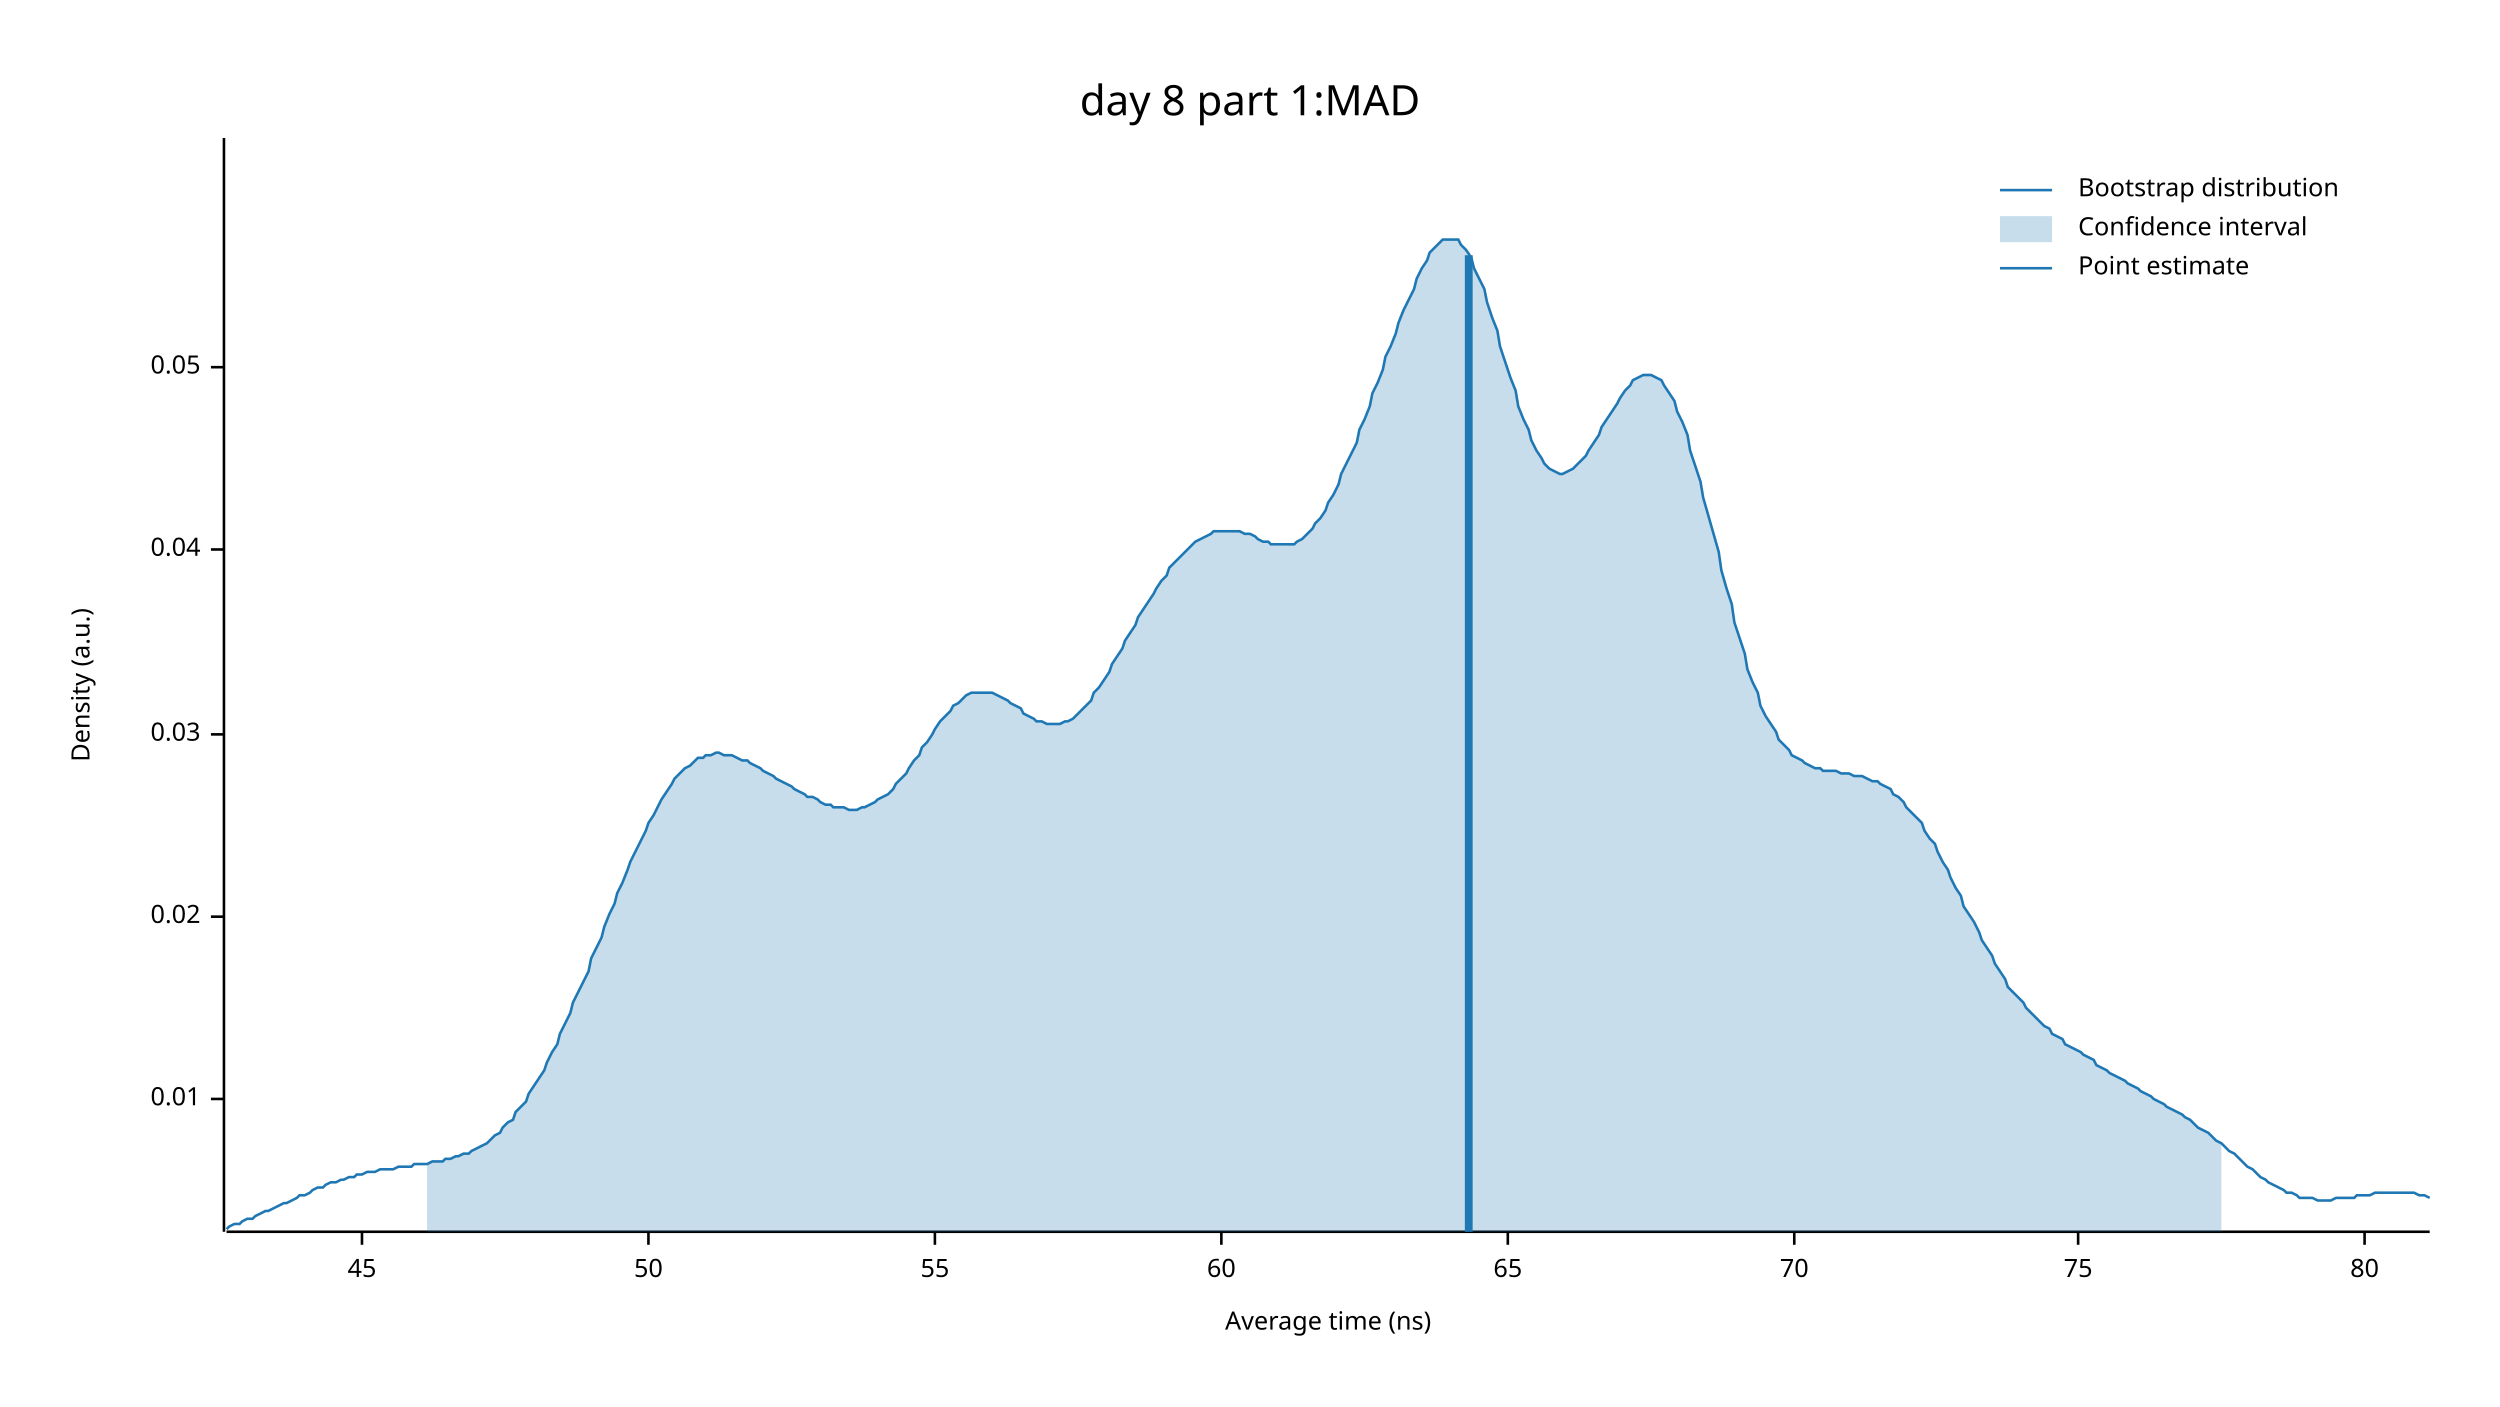
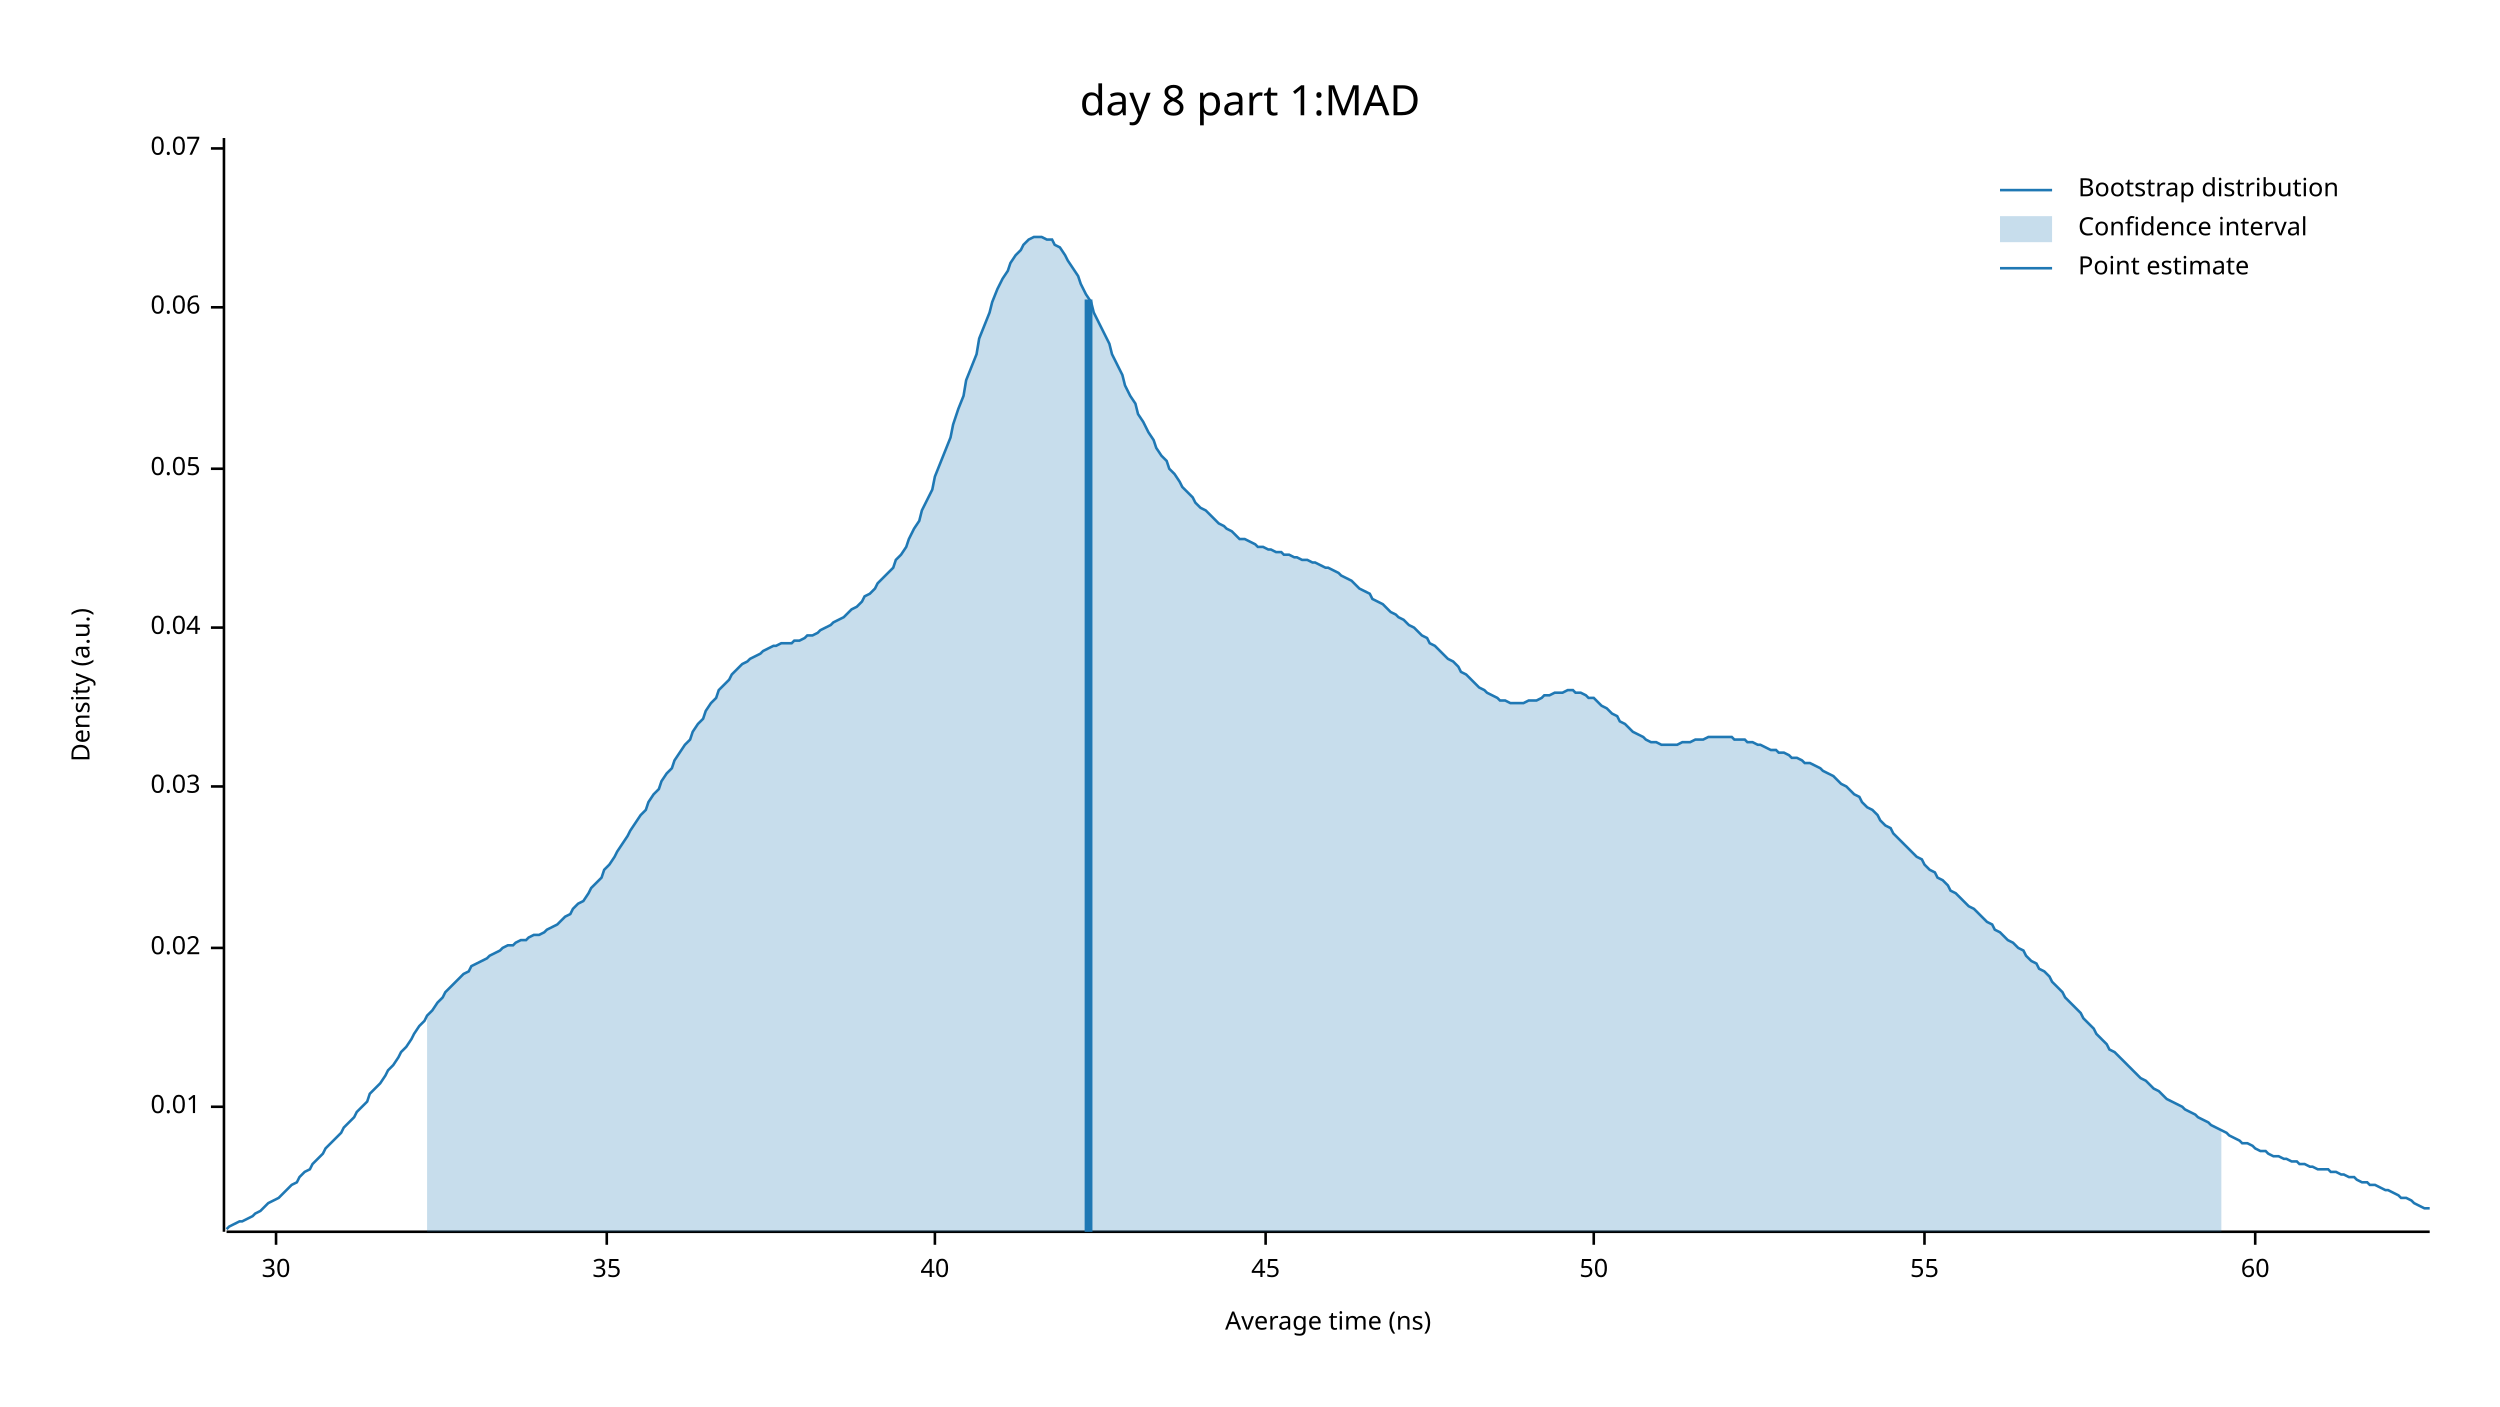
<svg xmlns="http://www.w3.org/2000/svg" width="960" height="540" viewBox="0 0 960 540">
  <text x="480" y="32" dy="0.76em" text-anchor="middle" font-family="sans-serif" font-size="16.129" opacity="1" fill="#000000">
day 8 part 1:MAD
</text>
  <text x="27" y="263" dy="0.76em" text-anchor="middle" font-family="sans-serif" font-size="9.677" opacity="1" fill="#000000" transform="rotate(270, 27, 263)">
Density (a.u.)
</text>
  <text x="510" y="513" dy="-0.5ex" text-anchor="middle" font-family="sans-serif" font-size="9.677" opacity="1" fill="#000000">
Average time (ns)
</text>
  <polyline fill="none" opacity="1" stroke="#000000" stroke-width="1" points="86,53 86,473 " />
-   <text x="77" y="422" dy="0.5ex" text-anchor="end" font-family="sans-serif" font-size="9.677" opacity="1" fill="#000000">
+   <text x="77" y="425" dy="0.5ex" text-anchor="end" font-family="sans-serif" font-size="9.677" opacity="1" fill="#000000">
0.01
</text>
-   <polyline fill="none" opacity="1" stroke="#000000" stroke-width="1" points="81,422 86,422 " />
-   <text x="77" y="352" dy="0.5ex" text-anchor="end" font-family="sans-serif" font-size="9.677" opacity="1" fill="#000000">
+   <polyline fill="none" opacity="1" stroke="#000000" stroke-width="1" points="81,425 86,425 " />
+   <text x="77" y="364" dy="0.5ex" text-anchor="end" font-family="sans-serif" font-size="9.677" opacity="1" fill="#000000">
0.02
</text>
-   <polyline fill="none" opacity="1" stroke="#000000" stroke-width="1" points="81,352 86,352 " />
-   <text x="77" y="282" dy="0.5ex" text-anchor="end" font-family="sans-serif" font-size="9.677" opacity="1" fill="#000000">
+   <polyline fill="none" opacity="1" stroke="#000000" stroke-width="1" points="81,364 86,364 " />
+   <text x="77" y="302" dy="0.5ex" text-anchor="end" font-family="sans-serif" font-size="9.677" opacity="1" fill="#000000">
0.03
</text>
-   <polyline fill="none" opacity="1" stroke="#000000" stroke-width="1" points="81,282 86,282 " />
-   <text x="77" y="211" dy="0.5ex" text-anchor="end" font-family="sans-serif" font-size="9.677" opacity="1" fill="#000000">
+   <polyline fill="none" opacity="1" stroke="#000000" stroke-width="1" points="81,302 86,302 " />
+   <text x="77" y="241" dy="0.5ex" text-anchor="end" font-family="sans-serif" font-size="9.677" opacity="1" fill="#000000">
0.04
</text>
-   <polyline fill="none" opacity="1" stroke="#000000" stroke-width="1" points="81,211 86,211 " />
-   <text x="77" y="141" dy="0.5ex" text-anchor="end" font-family="sans-serif" font-size="9.677" opacity="1" fill="#000000">
+   <polyline fill="none" opacity="1" stroke="#000000" stroke-width="1" points="81,241 86,241 " />
+   <text x="77" y="180" dy="0.5ex" text-anchor="end" font-family="sans-serif" font-size="9.677" opacity="1" fill="#000000">
0.05
</text>
-   <polyline fill="none" opacity="1" stroke="#000000" stroke-width="1" points="81,141 86,141 " />
+   <polyline fill="none" opacity="1" stroke="#000000" stroke-width="1" points="81,180 86,180 " />
+   <text x="77" y="118" dy="0.5ex" text-anchor="end" font-family="sans-serif" font-size="9.677" opacity="1" fill="#000000">
+ 0.06
+ </text>
+   <polyline fill="none" opacity="1" stroke="#000000" stroke-width="1" points="81,118 86,118 " />
+   <text x="77" y="57" dy="0.5ex" text-anchor="end" font-family="sans-serif" font-size="9.677" opacity="1" fill="#000000">
+ 0.07
+ </text>
+   <polyline fill="none" opacity="1" stroke="#000000" stroke-width="1" points="81,57 86,57 " />
  <polyline fill="none" opacity="1" stroke="#000000" stroke-width="1" points="87,473 933,473 " />
-   <text x="139" y="483" dy="0.76em" text-anchor="middle" font-family="sans-serif" font-size="9.677" opacity="1" fill="#000000">
+   <text x="106" y="483" dy="0.76em" text-anchor="middle" font-family="sans-serif" font-size="9.677" opacity="1" fill="#000000">
+ 30
+ </text>
+   <polyline fill="none" opacity="1" stroke="#000000" stroke-width="1" points="106,473 106,478 " />
+   <text x="233" y="483" dy="0.76em" text-anchor="middle" font-family="sans-serif" font-size="9.677" opacity="1" fill="#000000">
+ 35
+ </text>
+   <polyline fill="none" opacity="1" stroke="#000000" stroke-width="1" points="233,473 233,478 " />
+   <text x="359" y="483" dy="0.76em" text-anchor="middle" font-family="sans-serif" font-size="9.677" opacity="1" fill="#000000">
+ 40
+ </text>
+   <polyline fill="none" opacity="1" stroke="#000000" stroke-width="1" points="359,473 359,478 " />
+   <text x="486" y="483" dy="0.76em" text-anchor="middle" font-family="sans-serif" font-size="9.677" opacity="1" fill="#000000">
45
</text>
-   <polyline fill="none" opacity="1" stroke="#000000" stroke-width="1" points="139,473 139,478 " />
-   <text x="249" y="483" dy="0.76em" text-anchor="middle" font-family="sans-serif" font-size="9.677" opacity="1" fill="#000000">
+   <polyline fill="none" opacity="1" stroke="#000000" stroke-width="1" points="486,473 486,478 " />
+   <text x="612" y="483" dy="0.76em" text-anchor="middle" font-family="sans-serif" font-size="9.677" opacity="1" fill="#000000">
50
</text>
-   <polyline fill="none" opacity="1" stroke="#000000" stroke-width="1" points="249,473 249,478 " />
-   <text x="359" y="483" dy="0.76em" text-anchor="middle" font-family="sans-serif" font-size="9.677" opacity="1" fill="#000000">
+   <polyline fill="none" opacity="1" stroke="#000000" stroke-width="1" points="612,473 612,478 " />
+   <text x="739" y="483" dy="0.76em" text-anchor="middle" font-family="sans-serif" font-size="9.677" opacity="1" fill="#000000">
55
</text>
-   <polyline fill="none" opacity="1" stroke="#000000" stroke-width="1" points="359,473 359,478 " />
-   <text x="469" y="483" dy="0.76em" text-anchor="middle" font-family="sans-serif" font-size="9.677" opacity="1" fill="#000000">
+   <polyline fill="none" opacity="1" stroke="#000000" stroke-width="1" points="739,473 739,478 " />
+   <text x="866" y="483" dy="0.76em" text-anchor="middle" font-family="sans-serif" font-size="9.677" opacity="1" fill="#000000">
60
</text>
-   <polyline fill="none" opacity="1" stroke="#000000" stroke-width="1" points="469,473 469,478 " />
-   <text x="579" y="483" dy="0.76em" text-anchor="middle" font-family="sans-serif" font-size="9.677" opacity="1" fill="#000000">
- 65
- </text>
-   <polyline fill="none" opacity="1" stroke="#000000" stroke-width="1" points="579,473 579,478 " />
-   <text x="689" y="483" dy="0.76em" text-anchor="middle" font-family="sans-serif" font-size="9.677" opacity="1" fill="#000000">
- 70
- </text>
-   <polyline fill="none" opacity="1" stroke="#000000" stroke-width="1" points="689,473 689,478 " />
-   <text x="798" y="483" dy="0.76em" text-anchor="middle" font-family="sans-serif" font-size="9.677" opacity="1" fill="#000000">
- 75
- </text>
-   <polyline fill="none" opacity="1" stroke="#000000" stroke-width="1" points="798,473 798,478 " />
-   <text x="908" y="483" dy="0.76em" text-anchor="middle" font-family="sans-serif" font-size="9.677" opacity="1" fill="#000000">
- 80
- </text>
-   <polyline fill="none" opacity="1" stroke="#000000" stroke-width="1" points="908,473 908,478 " />
-   <polyline fill="none" opacity="1" stroke="#1F78B4" stroke-width="1" points="87,472 88,471 90,470 92,470 93,469 95,468 97,468 98,467 100,466 102,465 103,465 105,464 107,463 109,462 110,462 112,461 114,460 115,459 117,459 119,458 120,457 122,456 124,456 125,455 127,454 129,454 131,453 132,453 134,452 136,452 137,451 139,451 141,450 142,450 144,450 146,449 148,449 149,449 151,449 153,448 154,448 156,448 158,448 159,447 161,447 163,447 164,447 166,446 168,446 170,446 171,445 173,445 175,444 176,444 178,443 180,443 181,442 183,441 185,440 187,439 188,438 190,436 192,435 193,433 195,431 197,430 198,427 200,425 202,423 203,420 205,417 207,414 209,411 210,408 212,404 214,401 215,397 217,393 219,389 220,385 222,381 224,377 226,373 227,368 229,364 231,360 232,356 234,351 236,347 237,343 239,339 241,334 242,331 244,327 246,323 248,319 249,316 251,313 253,309 254,307 256,304 258,301 259,299 261,297 263,295 265,294 266,293 268,291 270,291 271,290 273,290 275,289 276,289 278,290 280,290 281,290 283,291 285,292 287,292 288,293 290,294 292,295 293,296 295,297 297,298 298,299 300,300 302,301 304,302 305,303 307,304 309,305 310,306 312,306 314,307 315,308 317,309 319,309 320,310 322,310 324,310 326,311 327,311 329,311 331,310 332,310 334,309 336,308 337,307 339,306 341,305 343,303 344,301 346,299 348,297 349,295 351,292 353,290 354,287 356,285 358,282 359,280 361,277 363,275 365,273 366,271 368,270 370,268 371,267 373,266 375,266 376,266 378,266 380,266 381,266 383,267 385,268 387,269 388,270 390,271 392,272 393,274 395,275 397,276 398,277 400,277 402,278 404,278 405,278 407,278 409,277 410,277 412,276 414,274 415,273 417,271 419,269 420,266 422,264 424,261 426,258 427,255 429,252 431,249 432,246 434,243 436,240 437,237 439,234 441,231 443,228 444,226 446,223 448,221 449,218 451,216 453,214 454,213 456,211 458,209 459,208 461,207 463,206 465,205 466,204 468,204 470,204 471,204 473,204 475,204 476,204 478,205 480,205 482,206 483,207 485,208 487,208 488,209 490,209 492,209 493,209 495,209 497,209 498,208 500,207 502,205 504,203 505,201 507,199 509,196 510,193 512,190 514,186 515,182 517,178 519,174 521,170 522,165 524,161 526,156 527,151 529,147 531,142 532,137 534,133 536,128 537,124 539,119 541,115 543,111 544,107 546,103 548,100 549,97 551,95 553,93 554,92 556,92 558,92 560,92 561,94 563,96 565,99 566,103 568,107 570,111 571,116 573,122 575,127 576,133 578,139 580,145 582,150 583,156 585,161 587,165 588,169 590,173 592,176 593,178 595,180 597,181 599,182 600,182 602,181 604,180 605,179 607,177 609,175 610,173 612,170 614,167 615,164 617,161 619,158 621,155 622,153 624,150 626,148 627,146 629,145 631,144 632,144 634,144 636,145 638,146 639,148 641,151 643,154 644,158 646,162 648,167 649,173 651,179 653,185 654,191 656,198 658,205 660,212 661,219 663,226 665,232 666,239 668,245 670,251 671,257 673,262 675,266 676,271 678,275 680,278 682,281 683,284 685,286 687,288 688,290 690,291 692,292 693,293 695,294 697,295 699,295 700,296 702,296 704,296 705,296 707,297 709,297 710,297 712,298 714,298 715,298 717,299 719,300 721,300 722,301 724,302 726,303 727,305 729,306 731,308 732,310 734,312 736,314 738,316 739,319 741,322 743,324 744,327 746,331 748,334 749,337 751,341 753,344 754,348 756,351 758,354 760,358 761,361 763,364 765,367 766,370 768,373 770,376 771,379 773,381 775,383 777,385 778,387 780,389 782,391 783,392 785,394 787,395 788,397 790,398 792,399 793,401 795,402 797,403 799,404 800,405 802,406 804,407 805,409 807,410 809,411 810,412 812,413 814,414 816,415 817,416 819,417 821,418 822,419 824,420 826,421 827,422 829,423 831,424 832,425 834,426 836,427 838,428 839,429 841,430 843,432 844,433 846,434 848,435 849,436 851,438 853,439 855,441 856,442 858,443 860,445 861,446 863,448 865,449 866,450 868,452 870,453 871,454 873,455 875,456 877,457 878,458 880,458 882,459 883,460 885,460 887,460 888,460 890,461 892,461 894,461 895,461 897,460 899,460 900,460 902,460 904,460 905,459 907,459 909,459 910,459 912,458 914,458 916,458 917,458 919,458 921,458 922,458 924,458 926,458 927,458 929,459 931,459 933,460 " />
-   <polygon opacity="0.25" fill="#1F78B4" points="164,447 166,446 168,446 170,446 171,445 173,445 175,444 176,444 178,443 180,443 181,442 183,441 185,440 187,439 188,438 190,436 192,435 193,433 195,431 197,430 198,427 200,425 202,423 203,420 205,417 207,414 209,411 210,408 212,404 214,401 215,397 217,393 219,389 220,385 222,381 224,377 226,373 227,368 229,364 231,360 232,356 234,351 236,347 237,343 239,339 241,334 242,331 244,327 246,323 248,319 249,316 251,313 253,309 254,307 256,304 258,301 259,299 261,297 263,295 265,294 266,293 268,291 270,291 271,290 273,290 275,289 276,289 278,290 280,290 281,290 283,291 285,292 287,292 288,293 290,294 292,295 293,296 295,297 297,298 298,299 300,300 302,301 304,302 305,303 307,304 309,305 310,306 312,306 314,307 315,308 317,309 319,309 320,310 322,310 324,310 326,311 327,311 329,311 331,310 332,310 334,309 336,308 337,307 339,306 341,305 343,303 344,301 346,299 348,297 349,295 351,292 353,290 354,287 356,285 358,282 359,280 361,277 363,275 365,273 366,271 368,270 370,268 371,267 373,266 375,266 376,266 378,266 380,266 381,266 383,267 385,268 387,269 388,270 390,271 392,272 393,274 395,275 397,276 398,277 400,277 402,278 404,278 405,278 407,278 409,277 410,277 412,276 414,274 415,273 417,271 419,269 420,266 422,264 424,261 426,258 427,255 429,252 431,249 432,246 434,243 436,240 437,237 439,234 441,231 443,228 444,226 446,223 448,221 449,218 451,216 453,214 454,213 456,211 458,209 459,208 461,207 463,206 465,205 466,204 468,204 470,204 471,204 473,204 475,204 476,204 478,205 480,205 482,206 483,207 485,208 487,208 488,209 490,209 492,209 493,209 495,209 497,209 498,208 500,207 502,205 504,203 505,201 507,199 509,196 510,193 512,190 514,186 515,182 517,178 519,174 521,170 522,165 524,161 526,156 527,151 529,147 531,142 532,137 534,133 536,128 537,124 539,119 541,115 543,111 544,107 546,103 548,100 549,97 551,95 553,93 554,92 556,92 558,92 560,92 561,94 563,96 565,99 566,103 568,107 570,111 571,116 573,122 575,127 576,133 578,139 580,145 582,150 583,156 585,161 587,165 588,169 590,173 592,176 593,178 595,180 597,181 599,182 600,182 602,181 604,180 605,179 607,177 609,175 610,173 612,170 614,167 615,164 617,161 619,158 621,155 622,153 624,150 626,148 627,146 629,145 631,144 632,144 634,144 636,145 638,146 639,148 641,151 643,154 644,158 646,162 648,167 649,173 651,179 653,185 654,191 656,198 658,205 660,212 661,219 663,226 665,232 666,239 668,245 670,251 671,257 673,262 675,266 676,271 678,275 680,278 682,281 683,284 685,286 687,288 688,290 690,291 692,292 693,293 695,294 697,295 699,295 700,296 702,296 704,296 705,296 707,297 709,297 710,297 712,298 714,298 715,298 717,299 719,300 721,300 722,301 724,302 726,303 727,305 729,306 731,308 732,310 734,312 736,314 738,316 739,319 741,322 743,324 744,327 746,331 748,334 749,337 751,341 753,344 754,348 756,351 758,354 760,358 761,361 763,364 765,367 766,370 768,373 770,376 771,379 773,381 775,383 777,385 778,387 780,389 782,391 783,392 785,394 787,395 788,397 790,398 792,399 793,401 795,402 797,403 799,404 800,405 802,406 804,407 805,409 807,410 809,411 810,412 812,413 814,414 816,415 817,416 819,417 821,418 822,419 824,420 826,421 827,422 829,423 831,424 832,425 834,426 836,427 838,428 839,429 841,430 843,432 844,433 846,434 848,435 849,436 851,438 853,439 853,473 164,473 " />
-   <polyline fill="none" opacity="1" stroke="#1F78B4" stroke-width="3" points="564,473 564,98 " />
+   <polyline fill="none" opacity="1" stroke="#000000" stroke-width="1" points="866,473 866,478 " />
+   <polyline fill="none" opacity="1" stroke="#1F78B4" stroke-width="1" points="87,472 88,471 90,470 92,469 93,469 95,468 97,467 98,466 100,465 102,463 103,462 105,461 107,460 109,458 110,457 112,455 114,454 115,452 117,450 119,449 120,447 122,445 124,443 125,441 127,439 129,437 131,435 132,433 134,431 136,429 137,427 139,425 141,423 142,420 144,418 146,416 148,413 149,411 151,409 153,406 154,404 156,402 158,399 159,397 161,394 163,392 164,390 166,388 168,385 170,383 171,381 173,379 175,377 176,376 178,374 180,373 181,371 183,370 185,369 187,368 188,367 190,366 192,365 193,364 195,363 197,363 198,362 200,361 202,361 203,360 205,359 207,359 209,358 210,357 212,356 214,355 215,354 217,352 219,351 220,349 222,347 224,346 226,343 227,341 229,339 231,337 232,334 234,332 236,329 237,327 239,324 241,321 242,319 244,316 246,313 248,311 249,308 251,305 253,303 254,300 256,297 258,295 259,292 261,289 263,286 265,284 266,281 268,278 270,276 271,273 273,270 275,268 276,265 278,263 280,261 281,259 283,257 285,255 287,254 288,253 290,252 292,251 293,250 295,249 297,248 298,248 300,247 302,247 304,247 305,246 307,246 309,245 310,244 312,244 314,243 315,242 317,241 319,240 320,239 322,238 324,237 326,235 327,234 329,233 331,231 332,229 334,228 336,226 337,224 339,222 341,220 343,218 344,215 346,213 348,210 349,207 351,203 353,200 354,196 356,192 358,188 359,183 361,178 363,173 365,168 366,163 368,157 370,152 371,146 373,141 375,136 376,130 378,125 380,120 381,116 383,111 385,107 387,104 388,101 390,98 392,96 393,94 395,92 397,91 398,91 400,91 402,92 404,92 405,94 407,95 409,98 410,100 412,103 414,106 415,109 417,113 419,116 420,120 422,124 424,128 426,132 427,136 429,140 431,144 432,148 434,152 436,155 437,159 439,162 441,166 443,169 444,172 446,175 448,177 449,180 451,182 453,185 454,187 456,189 458,191 459,193 461,195 463,196 465,198 466,199 468,201 470,202 471,203 473,204 475,206 476,207 478,207 480,208 482,209 483,210 485,210 487,211 488,211 490,212 492,212 493,213 495,213 497,214 498,214 500,215 502,215 504,216 505,216 507,217 509,218 510,218 512,219 514,220 515,221 517,222 519,223 521,225 522,226 524,227 526,228 527,230 529,231 531,232 532,233 534,235 536,236 537,237 539,238 541,240 543,241 544,242 546,244 548,245 549,247 551,248 553,250 554,251 556,253 558,254 560,256 561,258 563,259 565,261 566,262 568,264 570,265 571,266 573,267 575,268 576,269 578,269 580,270 582,270 583,270 585,270 587,269 588,269 590,269 592,268 593,267 595,267 597,266 599,266 600,266 602,265 604,265 605,266 607,266 609,267 610,268 612,268 614,270 615,271 617,272 619,274 621,275 622,277 624,278 626,280 627,281 629,282 631,283 632,284 634,285 636,285 638,286 639,286 641,286 643,286 644,286 646,285 648,285 649,285 651,284 653,284 654,284 656,283 658,283 660,283 661,283 663,283 665,283 666,284 668,284 670,284 671,285 673,285 675,286 676,286 678,287 680,288 682,288 683,289 685,289 687,290 688,291 690,291 692,292 693,293 695,293 697,294 699,295 700,296 702,297 704,298 705,299 707,301 709,302 710,303 712,305 714,306 715,308 717,310 719,311 721,313 722,315 724,317 726,318 727,320 729,322 731,324 732,325 734,327 736,329 738,330 739,332 741,334 743,335 744,337 746,338 748,340 749,342 751,343 753,345 754,346 756,348 758,349 760,351 761,352 763,354 765,355 766,357 768,358 770,360 771,361 773,362 775,364 777,365 778,367 780,369 782,370 783,372 785,373 787,375 788,377 790,379 792,381 793,383 795,385 797,387 799,389 800,391 802,393 804,395 805,397 807,399 809,401 810,403 812,404 814,406 816,408 817,409 819,411 821,413 822,414 824,415 826,417 827,418 829,419 831,421 832,422 834,423 836,424 838,425 839,426 841,427 843,428 844,429 846,430 848,431 849,432 851,433 853,434 855,435 856,436 858,437 860,438 861,439 863,439 865,440 866,441 868,442 870,442 871,443 873,444 875,444 877,445 878,445 880,446 882,446 883,447 885,447 887,448 888,448 890,449 892,449 894,449 895,450 897,450 899,451 900,451 902,452 904,452 905,453 907,454 909,454 910,455 912,455 914,456 916,457 917,457 919,458 921,459 922,460 924,460 926,461 927,462 929,463 931,464 933,464 " />
+   <polygon opacity="0.25" fill="#1F78B4" points="164,390 166,388 168,385 170,383 171,381 173,379 175,377 176,376 178,374 180,373 181,371 183,370 185,369 187,368 188,367 190,366 192,365 193,364 195,363 197,363 198,362 200,361 202,361 203,360 205,359 207,359 209,358 210,357 212,356 214,355 215,354 217,352 219,351 220,349 222,347 224,346 226,343 227,341 229,339 231,337 232,334 234,332 236,329 237,327 239,324 241,321 242,319 244,316 246,313 248,311 249,308 251,305 253,303 254,300 256,297 258,295 259,292 261,289 263,286 265,284 266,281 268,278 270,276 271,273 273,270 275,268 276,265 278,263 280,261 281,259 283,257 285,255 287,254 288,253 290,252 292,251 293,250 295,249 297,248 298,248 300,247 302,247 304,247 305,246 307,246 309,245 310,244 312,244 314,243 315,242 317,241 319,240 320,239 322,238 324,237 326,235 327,234 329,233 331,231 332,229 334,228 336,226 337,224 339,222 341,220 343,218 344,215 346,213 348,210 349,207 351,203 353,200 354,196 356,192 358,188 359,183 361,178 363,173 365,168 366,163 368,157 370,152 371,146 373,141 375,136 376,130 378,125 380,120 381,116 383,111 385,107 387,104 388,101 390,98 392,96 393,94 395,92 397,91 398,91 400,91 402,92 404,92 405,94 407,95 409,98 410,100 412,103 414,106 415,109 417,113 419,116 420,120 422,124 424,128 426,132 427,136 429,140 431,144 432,148 434,152 436,155 437,159 439,162 441,166 443,169 444,172 446,175 448,177 449,180 451,182 453,185 454,187 456,189 458,191 459,193 461,195 463,196 465,198 466,199 468,201 470,202 471,203 473,204 475,206 476,207 478,207 480,208 482,209 483,210 485,210 487,211 488,211 490,212 492,212 493,213 495,213 497,214 498,214 500,215 502,215 504,216 505,216 507,217 509,218 510,218 512,219 514,220 515,221 517,222 519,223 521,225 522,226 524,227 526,228 527,230 529,231 531,232 532,233 534,235 536,236 537,237 539,238 541,240 543,241 544,242 546,244 548,245 549,247 551,248 553,250 554,251 556,253 558,254 560,256 561,258 563,259 565,261 566,262 568,264 570,265 571,266 573,267 575,268 576,269 578,269 580,270 582,270 583,270 585,270 587,269 588,269 590,269 592,268 593,267 595,267 597,266 599,266 600,266 602,265 604,265 605,266 607,266 609,267 610,268 612,268 614,270 615,271 617,272 619,274 621,275 622,277 624,278 626,280 627,281 629,282 631,283 632,284 634,285 636,285 638,286 639,286 641,286 643,286 644,286 646,285 648,285 649,285 651,284 653,284 654,284 656,283 658,283 660,283 661,283 663,283 665,283 666,284 668,284 670,284 671,285 673,285 675,286 676,286 678,287 680,288 682,288 683,289 685,289 687,290 688,291 690,291 692,292 693,293 695,293 697,294 699,295 700,296 702,297 704,298 705,299 707,301 709,302 710,303 712,305 714,306 715,308 717,310 719,311 721,313 722,315 724,317 726,318 727,320 729,322 731,324 732,325 734,327 736,329 738,330 739,332 741,334 743,335 744,337 746,338 748,340 749,342 751,343 753,345 754,346 756,348 758,349 760,351 761,352 763,354 765,355 766,357 768,358 770,360 771,361 773,362 775,364 777,365 778,367 780,369 782,370 783,372 785,373 787,375 788,377 790,379 792,381 793,383 795,385 797,387 799,389 800,391 802,393 804,395 805,397 807,399 809,401 810,403 812,404 814,406 816,408 817,409 819,411 821,413 822,414 824,415 826,417 827,418 829,419 831,421 832,422 834,423 836,424 838,425 839,426 841,427 843,428 844,429 846,430 848,431 849,432 851,433 853,434 853,473 164,473 " />
+   <polyline fill="none" opacity="1" stroke="#1F78B4" stroke-width="3" points="418,473 418,115 " />
  <text x="798" y="68" dy="0.76em" text-anchor="start" font-family="sans-serif" font-size="9.677" opacity="1" fill="#000000">
Bootstrap distribution
</text>
  <text x="798" y="83" dy="0.76em" text-anchor="start" font-family="sans-serif" font-size="9.677" opacity="1" fill="#000000">
Confidence interval
</text>
  <text x="798" y="98" dy="0.76em" text-anchor="start" font-family="sans-serif" font-size="9.677" opacity="1" fill="#000000">
Point estimate
</text>
  <polyline fill="none" opacity="1" stroke="#1F78B4" stroke-width="1" points="768,73 788,73 " />
  <rect x="768" y="83" width="20" height="10" opacity="0.25" fill="#1F78B4" stroke="none" />
  <polyline fill="none" opacity="1" stroke="#1F78B4" stroke-width="1" points="768,103 788,103 " />
</svg>
